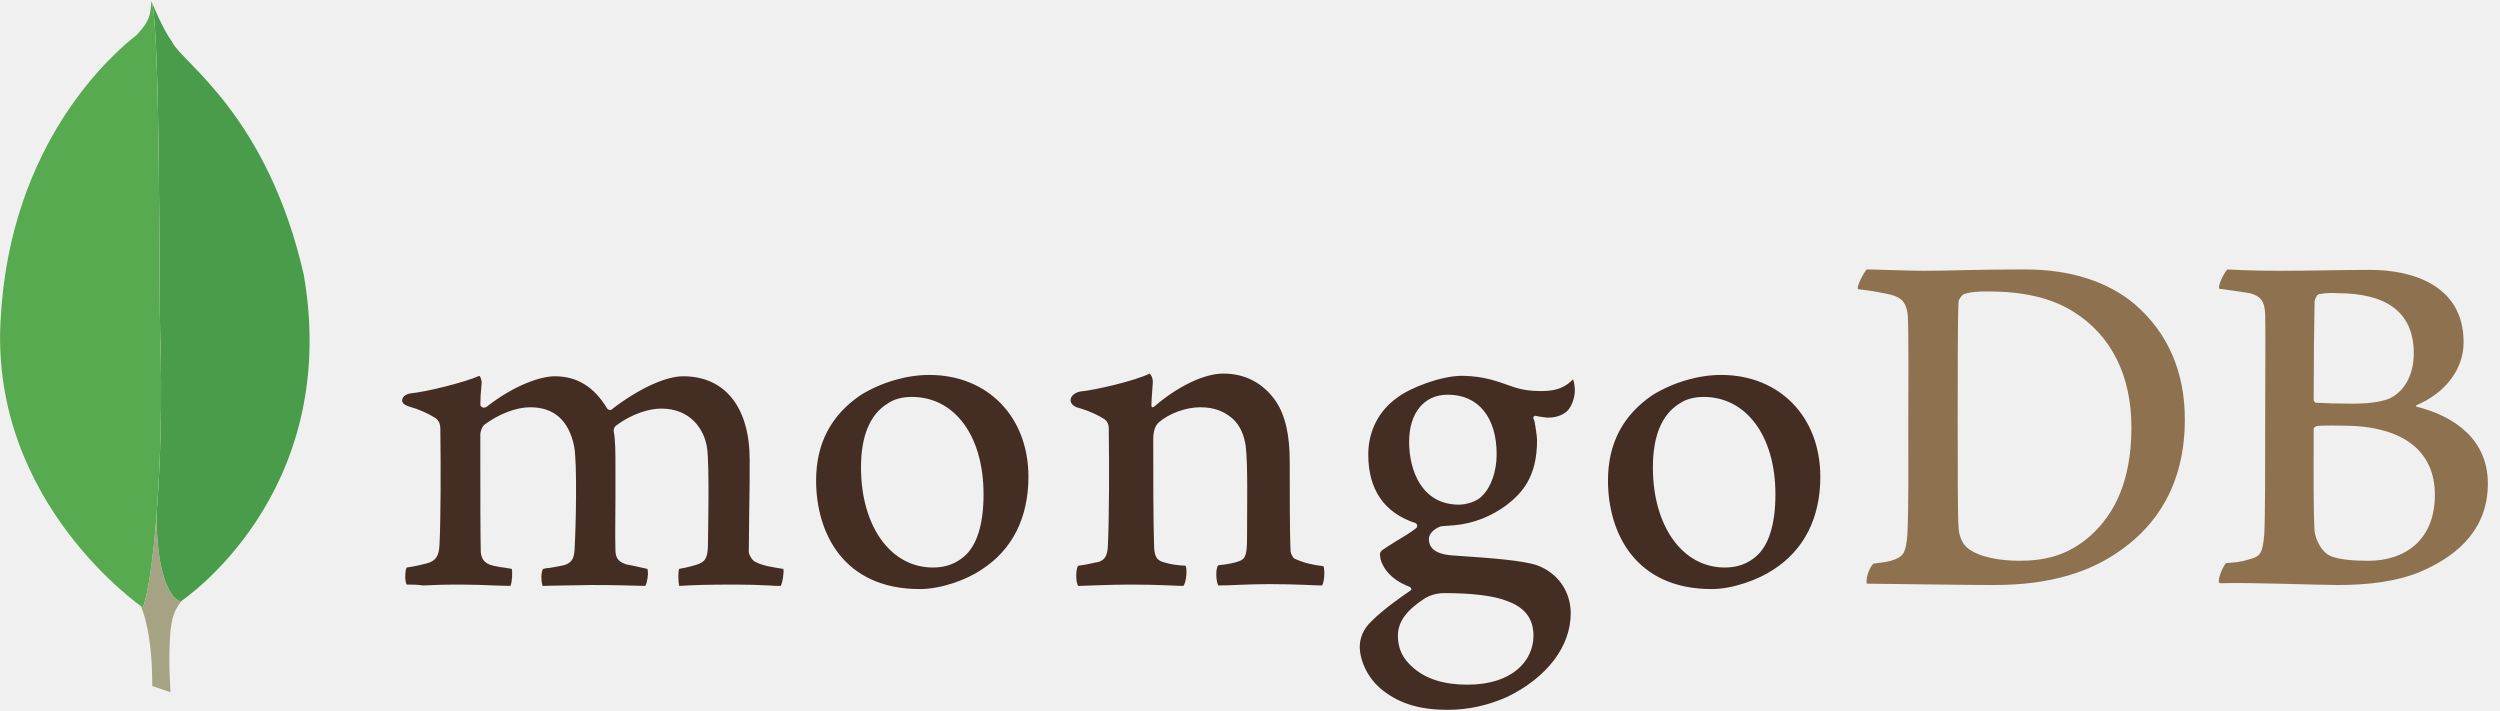
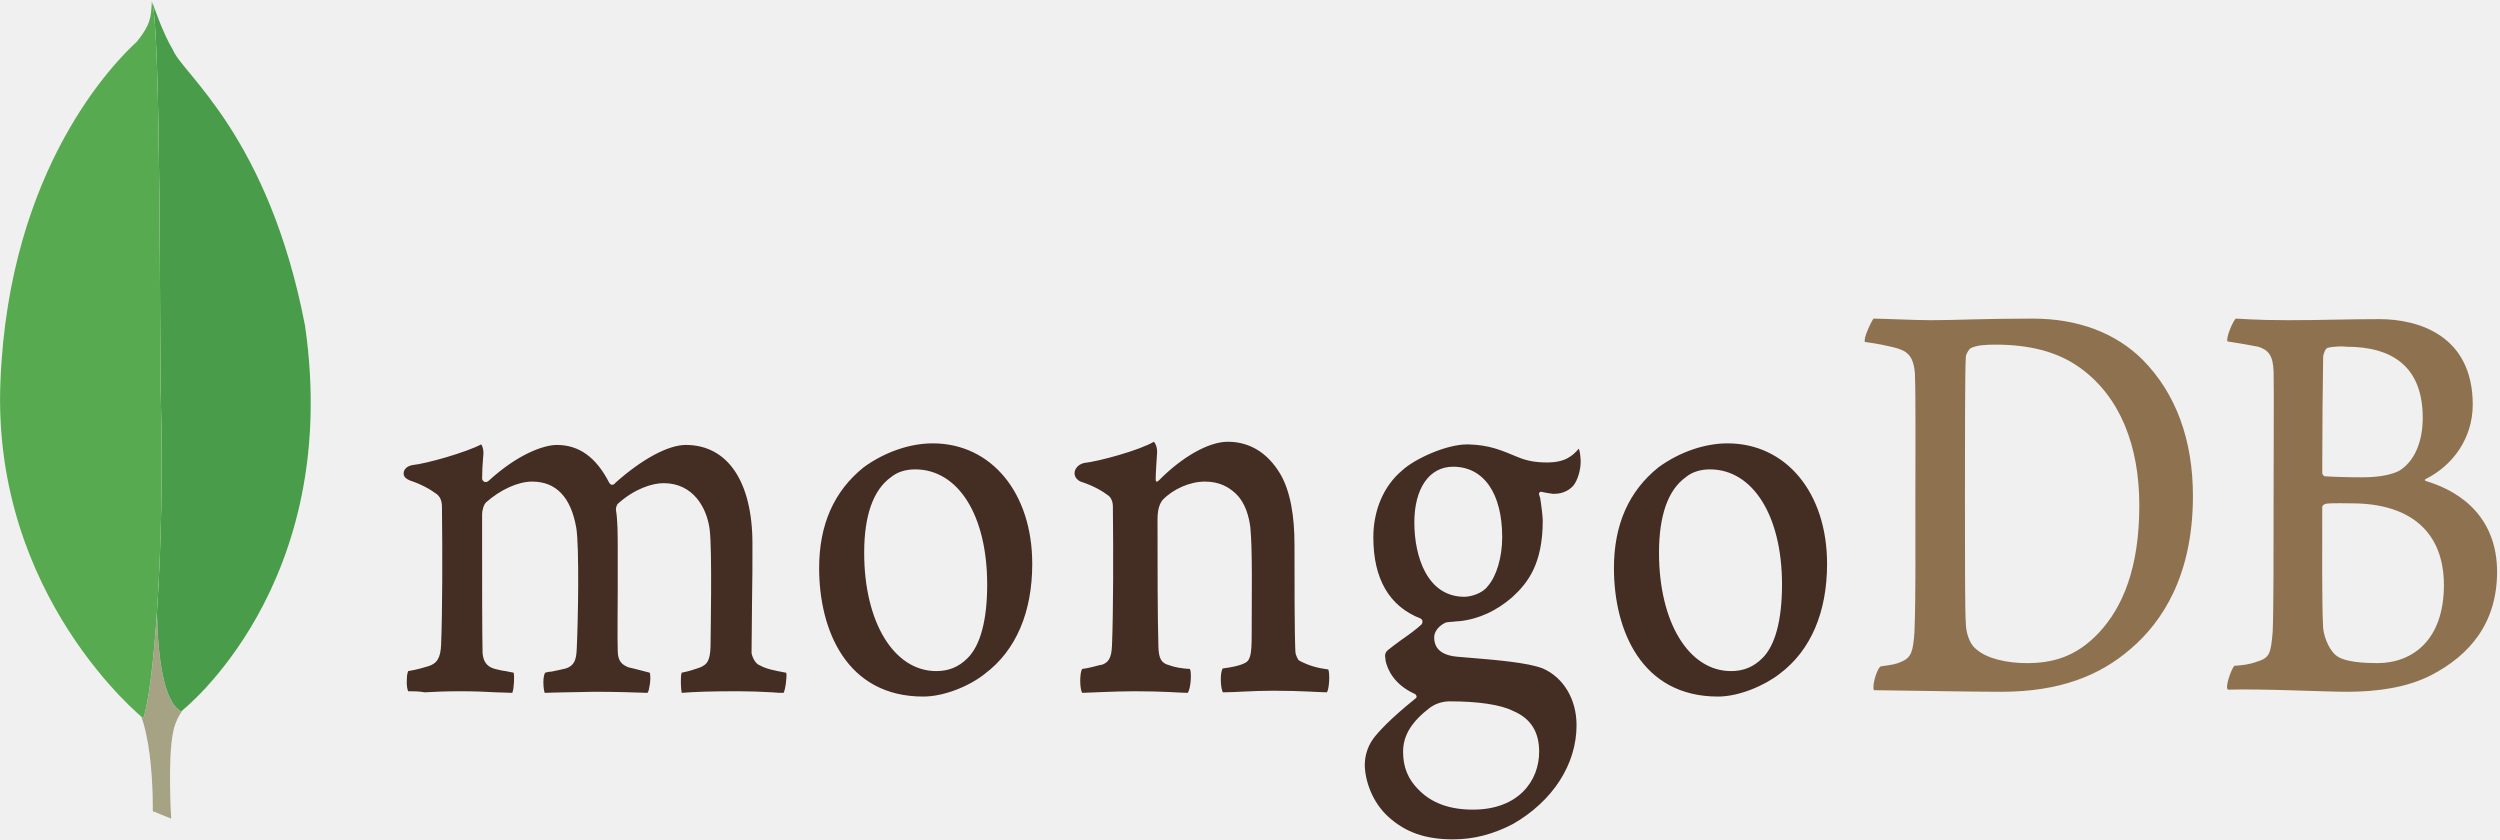
- <svg xmlns="http://www.w3.org/2000/svg" width="176" height="50" viewBox="0 0 176 50" fill="none">
-   <g clip-path="url(#clip0)">
-     <path fill-rule="evenodd" clip-rule="evenodd" d="M163.262 20.707C163.104 20.738 162.946 21.086 162.946 21.275C162.914 22.54 162.883 25.89 162.883 28.165C162.883 28.228 162.977 28.355 163.072 28.355C163.546 28.386 164.684 28.418 165.664 28.418C167.022 28.418 167.813 28.228 168.255 28.039C169.393 27.47 169.93 26.237 169.93 24.878C169.93 21.813 167.781 20.643 164.589 20.643C164.368 20.612 163.736 20.612 163.262 20.707V20.707ZM171.416 34.833C171.416 31.705 169.108 29.966 164.937 29.966C164.747 29.966 163.42 29.935 163.104 29.998C163.009 30.03 162.883 30.093 162.883 30.188C162.883 32.431 162.851 36.003 162.946 37.393C163.009 37.994 163.452 38.847 163.989 39.1C164.557 39.416 165.853 39.479 166.738 39.479C169.235 39.479 171.416 38.089 171.416 34.833V34.833ZM156.815 18.969C157.131 18.969 158.079 19.063 160.512 19.063C162.819 19.063 164.652 19 166.896 19C169.645 19 173.438 19.98 173.438 24.088C173.438 26.111 172.016 27.723 170.151 28.513C170.057 28.544 170.057 28.607 170.151 28.639C172.806 29.303 175.145 30.946 175.145 34.043C175.145 37.077 173.249 39.005 170.499 40.206C168.824 40.933 166.738 41.185 164.621 41.185C163.009 41.185 158.679 40.996 156.278 41.059C156.025 40.964 156.499 39.827 156.72 39.637C157.289 39.605 157.731 39.574 158.332 39.384C159.185 39.163 159.28 38.91 159.406 37.614C159.469 36.508 159.469 32.589 159.469 29.808C159.469 25.984 159.501 23.393 159.469 22.129C159.438 21.149 159.09 20.833 158.395 20.643C157.857 20.549 156.973 20.422 156.246 20.328C156.088 20.169 156.625 19.095 156.815 18.969ZM138.579 38.626C139.338 39.226 140.824 39.478 142.151 39.478C143.857 39.478 145.564 39.163 147.207 37.677C148.882 36.161 150.052 33.822 150.052 30.093C150.052 26.521 148.693 23.614 145.912 21.908C144.331 20.927 142.309 20.517 139.97 20.517C139.275 20.517 138.611 20.549 138.201 20.738C138.105 20.802 137.884 21.086 137.884 21.244C137.821 21.876 137.821 26.743 137.821 29.587C137.821 32.526 137.821 36.635 137.884 37.109C137.884 37.583 138.105 38.31 138.58 38.626H138.579ZM131.405 18.968C132.006 18.968 134.313 19.063 135.419 19.063C137.41 19.063 138.832 18.969 142.593 18.969C145.753 18.969 148.408 19.822 150.304 21.433C152.611 23.424 153.813 26.174 153.813 29.524C153.813 34.296 151.632 37.046 149.451 38.626C147.271 40.237 144.426 41.185 140.381 41.185C138.232 41.185 134.534 41.122 131.469 41.09H131.437C131.279 40.806 131.69 39.7 131.943 39.669C132.765 39.574 132.986 39.542 133.397 39.384C134.06 39.131 134.187 38.784 134.282 37.614C134.376 35.434 134.345 32.811 134.345 29.84C134.345 27.723 134.376 23.582 134.313 22.255C134.218 21.149 133.744 20.864 132.796 20.675C132.322 20.58 131.69 20.453 130.805 20.359C130.679 20.137 131.247 19.158 131.405 18.969V18.968Z" fill="#8E714E" />
-     <path fill-rule="evenodd" clip-rule="evenodd" d="M93.166 39.858C92.376 39.763 91.807 39.637 91.112 39.321C91.017 39.258 90.859 38.942 90.859 38.815C90.796 37.709 90.796 34.549 90.796 32.431C90.796 30.725 90.511 29.239 89.784 28.197C88.931 26.995 87.698 26.3 86.118 26.3C84.728 26.3 82.863 27.248 81.314 28.576C81.283 28.607 81.03 28.829 81.062 28.481C81.062 28.133 81.125 27.438 81.156 26.964C81.188 26.521 80.935 26.3 80.935 26.3C79.924 26.806 77.08 27.47 76.037 27.564C75.278 27.723 75.089 28.449 75.879 28.702H75.91C76.763 28.955 77.332 29.239 77.775 29.524C78.091 29.777 78.059 30.124 78.059 30.409C78.091 32.779 78.091 36.413 77.996 38.404C77.965 39.194 77.743 39.479 77.174 39.605L77.238 39.574C76.795 39.668 76.448 39.763 75.91 39.826C75.721 40.016 75.721 41.027 75.91 41.249C76.258 41.249 78.091 41.154 79.608 41.154C81.694 41.154 82.768 41.249 83.305 41.249C83.527 40.996 83.59 40.048 83.464 39.826C82.863 39.795 82.421 39.732 82.01 39.605C81.441 39.478 81.283 39.194 81.251 38.531C81.188 36.855 81.188 33.316 81.188 30.914C81.188 30.251 81.378 29.934 81.567 29.745C82.294 29.113 83.464 28.671 84.506 28.671C85.518 28.671 86.181 28.987 86.687 29.398C87.382 29.966 87.603 30.788 87.698 31.388C87.856 32.747 87.793 35.434 87.793 37.772C87.793 39.036 87.698 39.352 87.225 39.51C87.003 39.605 86.434 39.732 85.77 39.794C85.549 40.016 85.613 40.996 85.77 41.217C86.687 41.217 87.762 41.122 89.342 41.122C91.301 41.122 92.565 41.217 93.071 41.217C93.229 41.027 93.292 40.111 93.166 39.858V39.858ZM101.92 27.786C100.245 27.786 99.202 29.081 99.202 31.104C99.202 33.158 100.118 35.528 102.71 35.528C103.152 35.528 103.974 35.339 104.353 34.896C104.954 34.328 105.365 33.19 105.365 31.989C105.365 29.366 104.069 27.786 101.92 27.786V27.786ZM101.699 41.754C101.067 41.754 100.624 41.944 100.34 42.102C99.012 42.955 98.412 43.777 98.412 44.757C98.412 45.673 98.76 46.4 99.518 47.032C100.435 47.822 101.699 48.201 103.31 48.201C106.534 48.201 107.956 46.463 107.956 44.757C107.956 43.555 107.355 42.765 106.123 42.323C105.238 41.944 103.627 41.754 101.699 41.754V41.754ZM101.92 49.971C99.992 49.971 98.601 49.56 97.401 48.644C96.231 47.759 95.726 46.431 95.726 45.515C95.726 45.262 95.789 44.567 96.358 43.935C96.705 43.555 97.464 42.829 99.265 41.596C99.328 41.565 99.36 41.533 99.36 41.469C99.36 41.407 99.296 41.343 99.234 41.312C97.748 40.743 97.306 39.826 97.179 39.321V39.258C97.148 39.068 97.085 38.878 97.369 38.689C97.59 38.531 97.906 38.341 98.254 38.12C98.791 37.804 99.36 37.456 99.707 37.172C99.771 37.108 99.771 37.045 99.771 36.982C99.771 36.919 99.707 36.855 99.644 36.824C97.433 36.097 96.326 34.454 96.326 31.989C96.326 30.377 97.053 28.923 98.349 28.007C99.234 27.312 101.446 26.458 102.9 26.458H102.994C104.48 26.49 105.301 26.806 106.47 27.217C107.103 27.438 107.703 27.532 108.525 27.532C109.757 27.532 110.295 27.153 110.737 26.711C110.769 26.774 110.832 26.933 110.864 27.343C110.895 27.754 110.769 28.354 110.453 28.797C110.2 29.145 109.631 29.398 109.062 29.398H108.904C108.335 29.334 108.082 29.271 108.082 29.271L107.956 29.334C107.925 29.398 107.956 29.461 107.988 29.555L108.019 29.619C108.082 29.903 108.209 30.756 108.209 30.978C108.209 33.569 107.166 34.706 106.06 35.56C104.985 36.35 103.753 36.855 102.362 36.982C102.331 36.982 102.205 36.982 101.92 37.014C101.762 37.014 101.541 37.045 101.509 37.045H101.477C101.225 37.108 100.593 37.425 100.593 37.962C100.593 38.436 100.877 39.005 102.236 39.1C102.52 39.131 102.804 39.131 103.121 39.163C104.922 39.289 107.166 39.447 108.209 39.795C109.663 40.332 110.579 41.628 110.579 43.176C110.579 45.515 108.904 47.696 106.123 49.054C104.764 49.655 103.405 49.971 101.92 49.971V49.971ZM119.933 27.944C119.27 27.944 118.669 28.101 118.227 28.417C116.995 29.176 116.363 30.693 116.363 32.905C116.363 37.045 118.448 39.953 121.419 39.953C122.304 39.953 122.999 39.7 123.6 39.194C124.516 38.436 124.99 36.919 124.99 34.801C124.99 30.693 122.936 27.943 119.934 27.943L119.933 27.944ZM120.503 41.47C115.13 41.47 113.202 37.52 113.202 33.822C113.202 31.23 114.245 29.239 116.331 27.817C117.816 26.901 119.586 26.395 121.166 26.395C125.275 26.395 128.151 29.334 128.151 33.569C128.151 36.445 127.013 38.72 124.832 40.111C123.789 40.806 121.988 41.47 120.502 41.47H120.503V41.47ZM64.186 27.943C63.522 27.943 62.922 28.101 62.479 28.417C61.246 29.176 60.614 30.693 60.614 32.905C60.614 37.045 62.7 39.953 65.671 39.953C66.556 39.953 67.251 39.7 67.852 39.194C68.768 38.436 69.242 36.919 69.242 34.801C69.242 30.693 67.219 27.943 64.186 27.943ZM64.754 41.47C59.382 41.47 57.454 37.52 57.454 33.822C57.454 31.23 58.497 29.239 60.583 27.817C62.068 26.901 63.838 26.395 65.418 26.395C69.527 26.395 72.402 29.334 72.402 33.569C72.402 36.445 71.265 38.72 69.084 40.111C68.073 40.806 66.271 41.47 64.754 41.47ZM28.632 41.154C28.568 41.059 28.505 40.775 28.537 40.427C28.537 40.174 28.6 40.016 28.632 39.953C29.296 39.858 29.643 39.763 30.022 39.668C30.654 39.51 30.907 39.163 30.939 38.373C31.034 36.477 31.034 32.874 31.002 30.377V30.314C31.002 30.029 31.002 29.681 30.654 29.429C30.148 29.113 29.548 28.829 28.758 28.607C28.474 28.513 28.284 28.354 28.316 28.165C28.316 27.975 28.505 27.754 28.916 27.691C29.959 27.596 32.677 26.933 33.751 26.458C33.815 26.521 33.91 26.711 33.91 26.964L33.878 27.311C33.846 27.659 33.815 28.07 33.815 28.481C33.815 28.607 33.941 28.702 34.067 28.702C34.131 28.702 34.194 28.671 34.257 28.639C36.28 27.058 38.113 26.49 39.06 26.49C40.609 26.49 41.81 27.217 42.727 28.733C42.79 28.829 42.853 28.86 42.948 28.86C43.011 28.86 43.106 28.829 43.138 28.765C45.002 27.343 46.867 26.49 48.099 26.49C51.038 26.49 52.777 28.671 52.777 32.368C52.777 33.411 52.777 34.77 52.745 36.003C52.745 37.108 52.714 38.12 52.714 38.847C52.714 39.004 52.934 39.51 53.282 39.605C53.725 39.826 54.325 39.921 55.115 40.048H55.147C55.21 40.269 55.084 41.09 54.957 41.249C54.768 41.249 54.483 41.249 54.167 41.217C53.367 41.175 52.566 41.154 51.765 41.154C49.806 41.154 48.795 41.185 47.815 41.249C47.752 40.996 47.72 40.237 47.815 40.048C48.384 39.953 48.668 39.858 49.016 39.763C49.648 39.574 49.806 39.289 49.838 38.467C49.838 37.867 49.964 32.747 49.774 31.515C49.585 30.251 48.637 28.765 46.551 28.765C45.761 28.765 44.528 29.081 43.327 29.998C43.264 30.061 43.201 30.219 43.201 30.314V30.346C43.327 31.009 43.327 31.768 43.327 32.937V34.991C43.327 36.413 43.295 37.741 43.327 38.752C43.327 39.447 43.738 39.605 44.086 39.732C44.276 39.763 44.402 39.795 44.56 39.826C44.844 39.89 45.129 39.953 45.571 40.048C45.635 40.174 45.635 40.585 45.54 40.932C45.508 41.122 45.444 41.217 45.413 41.249C44.339 41.217 43.233 41.185 41.621 41.185C41.147 41.185 40.325 41.217 39.63 41.217C39.06 41.217 38.523 41.249 38.208 41.249C38.176 41.185 38.113 40.964 38.113 40.616C38.113 40.332 38.176 40.111 38.239 40.048C38.397 40.016 38.523 39.984 38.682 39.984C39.06 39.921 39.377 39.858 39.693 39.795C40.23 39.637 40.42 39.352 40.451 38.657C40.546 37.077 40.641 32.558 40.42 31.42C40.041 29.587 38.998 28.671 37.322 28.671C36.343 28.671 35.11 29.145 34.099 29.903C33.941 30.029 33.815 30.345 33.815 30.63V32.495C33.815 34.77 33.815 37.614 33.846 38.847C33.878 39.226 34.004 39.668 34.731 39.826C34.889 39.858 35.142 39.921 35.458 39.953L36.027 40.048C36.09 40.237 36.059 40.996 35.932 41.249C35.616 41.249 35.237 41.217 34.794 41.217C34.131 41.185 33.277 41.154 32.329 41.154C31.223 41.154 30.433 41.185 29.801 41.217C29.358 41.154 29.011 41.154 28.632 41.154V41.154Z" fill="#442D22" />
-     <path fill-rule="evenodd" clip-rule="evenodd" d="M12.008 48.739L10.713 48.296C10.713 48.296 10.871 41.691 8.5 41.217C6.921 39.384 8.754 -36.527 14.442 40.964C14.442 40.964 12.482 41.944 12.135 43.619C11.755 45.262 12.008 48.739 12.008 48.739V48.739Z" fill="white" />
-     <path fill-rule="evenodd" clip-rule="evenodd" d="M12.008 48.739L10.713 48.296C10.713 48.296 10.871 41.691 8.5 41.217C6.921 39.384 8.754 -36.527 14.442 40.964C14.442 40.964 12.482 41.944 12.135 43.619C11.755 45.262 12.008 48.739 12.008 48.739V48.739Z" fill="#A6A385" />
-     <path fill-rule="evenodd" clip-rule="evenodd" d="M12.704 42.355C12.704 42.355 24.05 34.896 21.395 19.379C18.835 8.097 12.799 4.399 12.135 2.977C11.408 1.966 10.713 0.196 10.713 0.196L11.187 31.578C11.187 31.61 10.207 41.185 12.704 42.355" fill="white" />
-     <path fill-rule="evenodd" clip-rule="evenodd" d="M12.704 42.355C12.704 42.355 24.05 34.896 21.395 19.379C18.835 8.097 12.799 4.399 12.135 2.977C11.408 1.966 10.713 0.196 10.713 0.196L11.187 31.578C11.187 31.61 10.207 41.185 12.704 42.355" fill="#499D4A" />
-     <path fill-rule="evenodd" clip-rule="evenodd" d="M10.049 42.766C10.049 42.766 -0.601 35.497 0.031 22.698C0.631 9.898 8.153 3.609 9.606 2.472C10.555 1.46 10.586 1.081 10.65 0.07C11.313 1.492 11.187 21.339 11.281 23.677C11.566 32.684 10.776 41.059 10.049 42.766Z" fill="white" />
-     <path fill-rule="evenodd" clip-rule="evenodd" d="M10.049 42.766C10.049 42.766 -0.601 35.497 0.031 22.698C0.631 9.898 8.153 3.609 9.606 2.472C10.555 1.46 10.586 1.081 10.65 0.07C11.313 1.492 11.187 21.339 11.281 23.677C11.566 32.684 10.776 41.059 10.049 42.766Z" fill="#58AA50" />
-   </g>
-   <defs>
-     <clipPath id="clip0">
-       <rect width="175.35" height="50" fill="white" />
-     </clipPath>
-   </defs>
+ <svg xmlns="http://www.w3.org/2000/svg" width="128" height="43" viewBox="0 0 128 43" fill="none">
+   <path fill-rule="evenodd" clip-rule="evenodd" d="M119.176 17.808C119.061 17.835 118.945 18.134 118.945 18.297C118.922 19.384 118.899 22.265 118.899 24.222C118.899 24.276 118.968 24.385 119.038 24.385C119.384 24.412 120.214 24.439 120.929 24.439C121.921 24.439 122.498 24.276 122.821 24.113C123.651 23.624 124.044 22.564 124.044 21.395C124.044 18.759 122.475 17.753 120.145 17.753C119.983 17.726 119.522 17.726 119.176 17.808V17.808ZM125.128 29.957C125.128 27.266 123.444 25.771 120.399 25.771C120.26 25.771 119.291 25.744 119.061 25.798C118.991 25.826 118.899 25.88 118.899 25.962C118.899 27.891 118.876 30.962 118.945 32.158C118.991 32.675 119.315 33.408 119.707 33.626C120.122 33.898 121.068 33.952 121.714 33.952C123.536 33.952 125.128 32.756 125.128 29.957V29.957ZM114.47 16.313C114.7 16.313 115.392 16.394 117.169 16.394C118.853 16.394 120.191 16.34 121.829 16.34C123.836 16.34 126.604 17.183 126.604 20.716C126.604 22.455 125.566 23.842 124.205 24.521C124.136 24.548 124.136 24.602 124.205 24.629C126.143 25.201 127.85 26.614 127.85 29.277C127.85 31.886 126.466 33.544 124.459 34.577C123.236 35.202 121.714 35.419 120.168 35.419C118.991 35.419 115.831 35.257 114.078 35.311C113.893 35.229 114.239 34.251 114.4 34.088C114.816 34.06 115.139 34.033 115.577 33.87C116.2 33.68 116.269 33.463 116.361 32.349C116.408 31.397 116.408 28.027 116.408 25.635C116.408 22.347 116.431 20.118 116.408 19.031C116.385 18.189 116.131 17.916 115.623 17.753C115.231 17.672 114.585 17.563 114.054 17.482C113.939 17.346 114.331 16.421 114.47 16.313ZM101.159 33.218C101.713 33.734 102.797 33.952 103.766 33.952C105.011 33.952 106.257 33.68 107.457 32.402C108.679 31.098 109.533 29.087 109.533 25.88C109.533 22.808 108.541 20.308 106.511 18.841C105.357 17.998 103.881 17.645 102.174 17.645C101.666 17.645 101.182 17.672 100.882 17.835C100.813 17.889 100.651 18.134 100.651 18.27C100.605 18.813 100.605 22.999 100.605 25.445C100.605 27.973 100.605 31.506 100.651 31.913C100.651 32.321 100.813 32.946 101.159 33.218H101.159ZM95.922 16.313C96.36 16.313 98.044 16.394 98.852 16.394C100.305 16.394 101.343 16.313 104.088 16.313C106.395 16.313 108.333 17.047 109.717 18.433C111.401 20.145 112.278 22.51 112.278 25.39C112.278 29.495 110.686 31.859 109.094 33.218C107.503 34.604 105.427 35.419 102.474 35.419C100.905 35.419 98.206 35.365 95.968 35.338H95.945C95.83 35.093 96.129 34.142 96.314 34.115C96.914 34.033 97.076 34.006 97.376 33.871C97.86 33.653 97.952 33.354 98.021 32.349C98.09 30.473 98.067 28.217 98.067 25.662C98.067 23.842 98.09 20.281 98.044 19.139C97.975 18.188 97.629 17.944 96.937 17.78C96.591 17.699 96.129 17.59 95.484 17.509C95.391 17.318 95.806 16.476 95.922 16.313V16.313Z" fill="#8E714E" />
+   <path fill-rule="evenodd" clip-rule="evenodd" d="M68.008 34.278C67.431 34.196 67.016 34.088 66.508 33.816C66.439 33.762 66.324 33.49 66.324 33.381C66.278 32.43 66.278 29.712 66.278 27.891C66.278 26.423 66.07 25.146 65.54 24.249C64.917 23.216 64.017 22.618 62.863 22.618C61.849 22.618 60.487 23.434 59.357 24.575C59.334 24.602 59.149 24.793 59.172 24.494C59.172 24.195 59.219 23.597 59.242 23.189C59.265 22.808 59.08 22.618 59.08 22.618C58.342 23.053 56.266 23.624 55.504 23.705C54.951 23.842 54.812 24.466 55.389 24.684H55.412C56.035 24.901 56.45 25.146 56.773 25.391C57.004 25.608 56.981 25.907 56.981 26.152C57.004 28.19 57.004 31.316 56.935 33.028C56.912 33.707 56.75 33.952 56.335 34.06L56.381 34.033C56.058 34.115 55.804 34.196 55.412 34.251C55.273 34.414 55.273 35.284 55.412 35.474C55.666 35.474 57.004 35.392 58.111 35.392C59.634 35.392 60.418 35.474 60.81 35.474C60.972 35.257 61.018 34.441 60.926 34.251C60.487 34.224 60.164 34.169 59.864 34.06C59.449 33.952 59.334 33.707 59.311 33.137C59.265 31.696 59.265 28.652 59.265 26.587C59.265 26.016 59.403 25.744 59.541 25.581C60.072 25.037 60.926 24.657 61.687 24.657C62.425 24.657 62.909 24.929 63.279 25.282C63.786 25.771 63.948 26.478 64.017 26.994C64.132 28.163 64.086 30.473 64.086 32.484C64.086 33.571 64.017 33.843 63.671 33.979C63.509 34.06 63.094 34.169 62.61 34.223C62.448 34.414 62.494 35.257 62.61 35.447C63.279 35.447 64.063 35.365 65.217 35.365C66.647 35.365 67.57 35.447 67.939 35.447C68.054 35.284 68.1 34.495 68.008 34.278V34.278ZM74.398 23.896C73.176 23.896 72.414 25.01 72.414 26.749C72.414 28.516 73.083 30.555 74.975 30.555C75.298 30.555 75.898 30.391 76.174 30.011C76.613 29.522 76.913 28.543 76.913 27.51C76.913 25.255 75.967 23.896 74.398 23.896V23.896ZM74.237 35.909C73.775 35.909 73.452 36.072 73.245 36.208C72.276 36.941 71.838 37.648 71.838 38.491C71.838 39.279 72.091 39.904 72.645 40.447C73.314 41.127 74.237 41.453 75.413 41.453C77.766 41.453 78.805 39.958 78.805 38.491C78.805 37.458 78.366 36.778 77.466 36.398C76.821 36.072 75.644 35.909 74.237 35.909V35.909ZM74.398 42.975C72.991 42.975 71.976 42.622 71.099 41.834C70.246 41.073 69.877 39.931 69.877 39.143C69.877 38.926 69.923 38.328 70.338 37.784C70.592 37.458 71.146 36.833 72.46 35.773C72.507 35.746 72.529 35.719 72.529 35.664C72.529 35.61 72.483 35.555 72.437 35.528C71.353 35.039 71.03 34.251 70.938 33.816V33.762C70.915 33.598 70.869 33.436 71.076 33.272C71.238 33.137 71.469 32.974 71.722 32.783C72.114 32.511 72.529 32.212 72.783 31.968C72.829 31.913 72.829 31.859 72.829 31.805C72.829 31.75 72.783 31.696 72.737 31.669C71.123 31.044 70.315 29.63 70.315 27.51C70.315 26.124 70.846 24.874 71.791 24.086C72.437 23.488 74.052 22.754 75.113 22.754H75.183C76.267 22.781 76.867 23.053 77.72 23.407C78.181 23.597 78.62 23.678 79.22 23.678C80.119 23.678 80.512 23.352 80.834 22.972C80.858 23.026 80.904 23.162 80.927 23.515C80.95 23.869 80.858 24.385 80.627 24.765C80.442 25.064 80.027 25.282 79.612 25.282H79.496C79.081 25.228 78.897 25.173 78.897 25.173L78.805 25.228C78.781 25.282 78.805 25.336 78.828 25.418L78.851 25.472C78.897 25.717 78.989 26.45 78.989 26.641C78.989 28.87 78.228 29.848 77.42 30.582C76.636 31.261 75.736 31.696 74.721 31.805C74.698 31.805 74.606 31.805 74.398 31.832C74.283 31.832 74.121 31.859 74.098 31.859H74.075C73.891 31.913 73.43 32.185 73.43 32.647C73.43 33.055 73.637 33.544 74.629 33.626C74.836 33.653 75.044 33.653 75.275 33.68C76.59 33.789 78.228 33.925 78.989 34.224C80.05 34.685 80.719 35.8 80.719 37.132C80.719 39.143 79.497 41.019 77.466 42.187C76.475 42.703 75.482 42.975 74.398 42.975V42.975ZM87.548 24.032C87.063 24.032 86.625 24.167 86.302 24.439C85.402 25.091 84.941 26.396 84.941 28.299C84.941 31.859 86.463 34.36 88.632 34.36C89.278 34.36 89.785 34.142 90.224 33.707C90.893 33.055 91.239 31.75 91.239 29.929C91.239 26.396 89.739 24.032 87.548 24.032L87.548 24.032ZM87.963 35.664C84.041 35.664 82.634 32.267 82.634 29.087C82.634 26.858 83.395 25.146 84.918 23.923C86.002 23.135 87.294 22.7 88.448 22.7C91.446 22.7 93.546 25.228 93.546 28.87C93.546 31.343 92.715 33.3 91.123 34.495C90.362 35.093 89.047 35.664 87.963 35.664H87.963V35.664ZM46.853 24.032C46.369 24.032 45.931 24.167 45.607 24.439C44.708 25.091 44.246 26.396 44.246 28.299C44.246 31.859 45.769 34.36 47.938 34.36C48.584 34.36 49.091 34.142 49.529 33.707C50.198 33.055 50.544 31.75 50.544 29.929C50.544 26.396 49.068 24.032 46.853 24.032ZM47.269 35.664C43.347 35.664 41.94 32.267 41.94 29.087C41.94 26.858 42.701 25.146 44.223 23.923C45.308 23.135 46.6 22.7 47.753 22.7C50.752 22.7 52.851 25.228 52.851 28.87C52.851 31.343 52.021 33.3 50.429 34.495C49.691 35.093 48.376 35.664 47.269 35.664ZM20.9 35.392C20.854 35.311 20.808 35.066 20.831 34.767C20.831 34.55 20.877 34.414 20.9 34.36C21.385 34.278 21.638 34.196 21.915 34.115C22.377 33.979 22.561 33.68 22.584 33.001C22.654 31.37 22.654 28.271 22.63 26.124V26.07C22.63 25.825 22.63 25.526 22.377 25.309C22.007 25.037 21.569 24.793 20.992 24.602C20.785 24.521 20.646 24.385 20.669 24.222C20.669 24.059 20.808 23.869 21.108 23.814C21.869 23.733 23.853 23.162 24.637 22.754C24.684 22.808 24.753 22.972 24.753 23.189L24.73 23.488C24.707 23.787 24.684 24.14 24.684 24.494C24.684 24.602 24.776 24.684 24.868 24.684C24.914 24.684 24.96 24.657 25.006 24.629C26.483 23.27 27.821 22.781 28.513 22.781C29.644 22.781 30.52 23.407 31.189 24.711C31.235 24.793 31.282 24.82 31.351 24.82C31.397 24.82 31.466 24.793 31.489 24.738C32.85 23.515 34.211 22.781 35.111 22.781C37.256 22.781 38.525 24.657 38.525 27.837C38.525 28.733 38.525 29.902 38.502 30.962C38.502 31.913 38.479 32.783 38.479 33.408C38.479 33.544 38.641 33.979 38.894 34.06C39.217 34.251 39.656 34.332 40.232 34.441H40.255C40.302 34.631 40.209 35.338 40.117 35.474C39.979 35.474 39.771 35.474 39.54 35.447C38.956 35.411 38.372 35.393 37.787 35.392C36.357 35.392 35.619 35.419 34.903 35.474C34.857 35.257 34.834 34.604 34.903 34.441C35.319 34.36 35.526 34.278 35.78 34.197C36.242 34.033 36.357 33.789 36.38 33.082C36.38 32.566 36.472 28.163 36.334 27.103C36.195 26.016 35.503 24.738 33.98 24.738C33.404 24.738 32.504 25.01 31.628 25.798C31.581 25.852 31.535 25.988 31.535 26.07V26.097C31.628 26.668 31.628 27.32 31.628 28.326V30.093C31.628 31.316 31.604 32.457 31.628 33.327C31.628 33.925 31.927 34.06 32.181 34.169C32.32 34.196 32.412 34.224 32.527 34.251C32.735 34.305 32.943 34.36 33.265 34.441C33.312 34.55 33.312 34.903 33.242 35.202C33.219 35.365 33.173 35.447 33.15 35.474C32.366 35.447 31.558 35.419 30.382 35.419C30.036 35.419 29.436 35.447 28.928 35.447C28.513 35.447 28.121 35.474 27.89 35.474C27.867 35.419 27.821 35.23 27.821 34.93C27.821 34.686 27.867 34.495 27.913 34.441C28.029 34.414 28.121 34.387 28.236 34.387C28.513 34.332 28.744 34.278 28.974 34.224C29.367 34.088 29.505 33.843 29.528 33.245C29.597 31.886 29.667 28 29.505 27.021C29.228 25.445 28.467 24.657 27.244 24.657C26.529 24.657 25.629 25.064 24.891 25.717C24.776 25.825 24.684 26.097 24.684 26.342V27.945C24.684 29.902 24.684 32.349 24.707 33.408C24.73 33.734 24.822 34.115 25.352 34.251C25.468 34.278 25.652 34.332 25.883 34.36L26.298 34.441C26.345 34.604 26.322 35.257 26.229 35.474C25.998 35.474 25.722 35.447 25.398 35.447C24.914 35.419 24.291 35.392 23.599 35.392C22.792 35.392 22.215 35.419 21.754 35.447C21.431 35.392 21.177 35.392 20.9 35.392V35.392Z" fill="#442D22" />
+   <path fill-rule="evenodd" clip-rule="evenodd" d="M8.766 41.915L7.82 41.534C7.82 41.534 7.935 35.854 6.205 35.447C5.052 33.87 6.39 -31.413 10.542 35.229C10.542 35.229 9.112 36.071 8.858 37.512C8.581 38.926 8.766 41.915 8.766 41.915V41.915Z" fill="white" />
+   <path fill-rule="evenodd" clip-rule="evenodd" d="M8.766 41.915L7.82 41.534C7.82 41.534 7.935 35.854 6.205 35.447C5.052 33.87 6.39 -31.413 10.542 35.229C10.542 35.229 9.112 36.071 8.858 37.512C8.581 38.926 8.766 41.915 8.766 41.915V41.915Z" fill="#A6A385" />
+   <path fill-rule="evenodd" clip-rule="evenodd" d="M9.273 36.425C9.273 36.425 17.555 30.011 15.617 16.666C13.749 6.963 9.343 3.783 8.858 2.56C8.328 1.69 7.82 0.169 7.82 0.169L8.166 27.157C8.166 27.184 7.451 35.419 9.274 36.425" fill="white" />
+   <path fill-rule="evenodd" clip-rule="evenodd" d="M9.273 36.425C9.273 36.425 17.555 30.011 15.617 16.666C13.749 6.963 9.343 3.783 8.858 2.56C8.328 1.69 7.82 0.169 7.82 0.169L8.166 27.157C8.166 27.184 7.451 35.419 9.274 36.425" fill="#499D4A" />
+   <path fill-rule="evenodd" clip-rule="evenodd" d="M7.336 36.778C7.336 36.778 -0.439 30.527 0.022 19.52C0.461 8.513 5.951 3.104 7.012 2.126C7.705 1.256 7.728 0.93 7.774 0.06C8.258 1.283 8.166 18.351 8.235 20.362C8.443 28.108 7.866 35.311 7.336 36.778Z" fill="white" />
+   <path fill-rule="evenodd" clip-rule="evenodd" d="M7.336 36.778C7.336 36.778 -0.439 30.527 0.022 19.52C0.461 8.513 5.951 3.104 7.012 2.126C7.705 1.256 7.728 0.93 7.774 0.06C8.258 1.283 8.166 18.351 8.235 20.362C8.443 28.108 7.866 35.311 7.336 36.778Z" fill="#58AA50" />
</svg>
